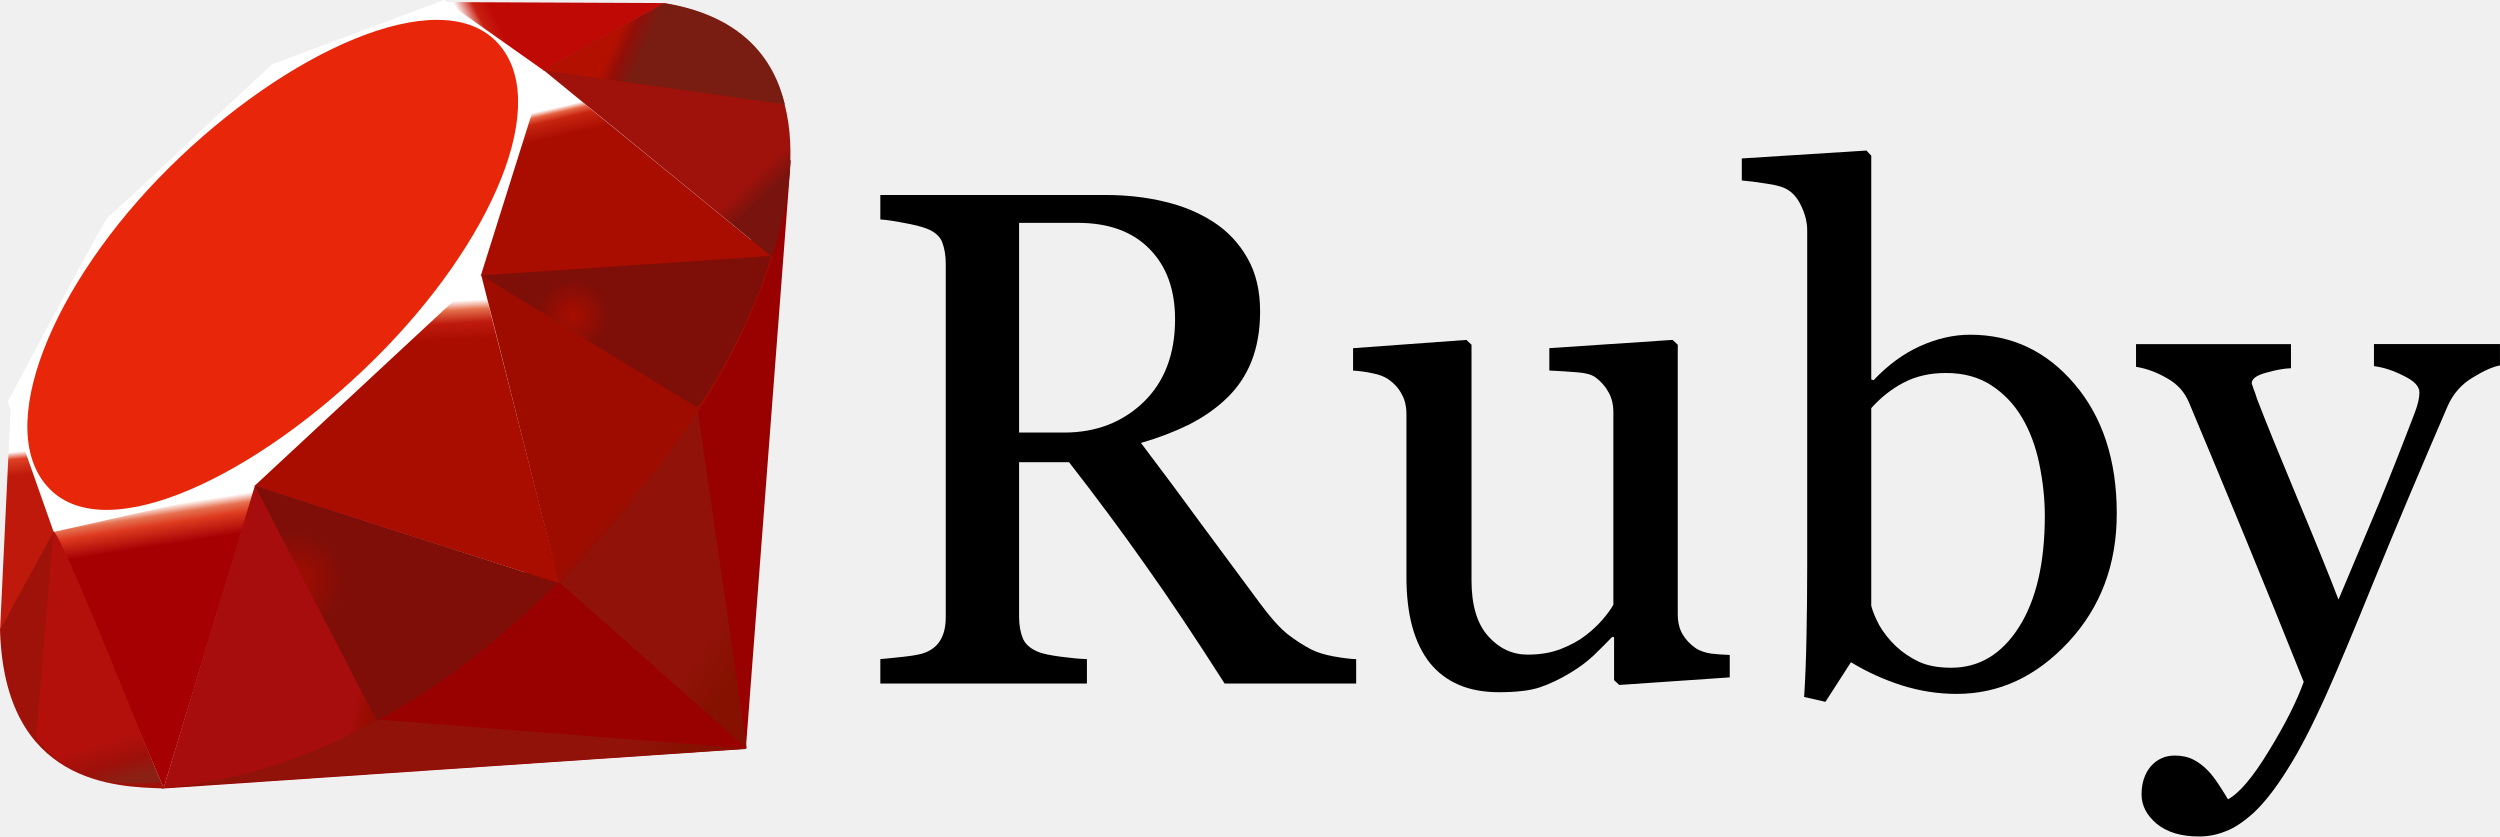
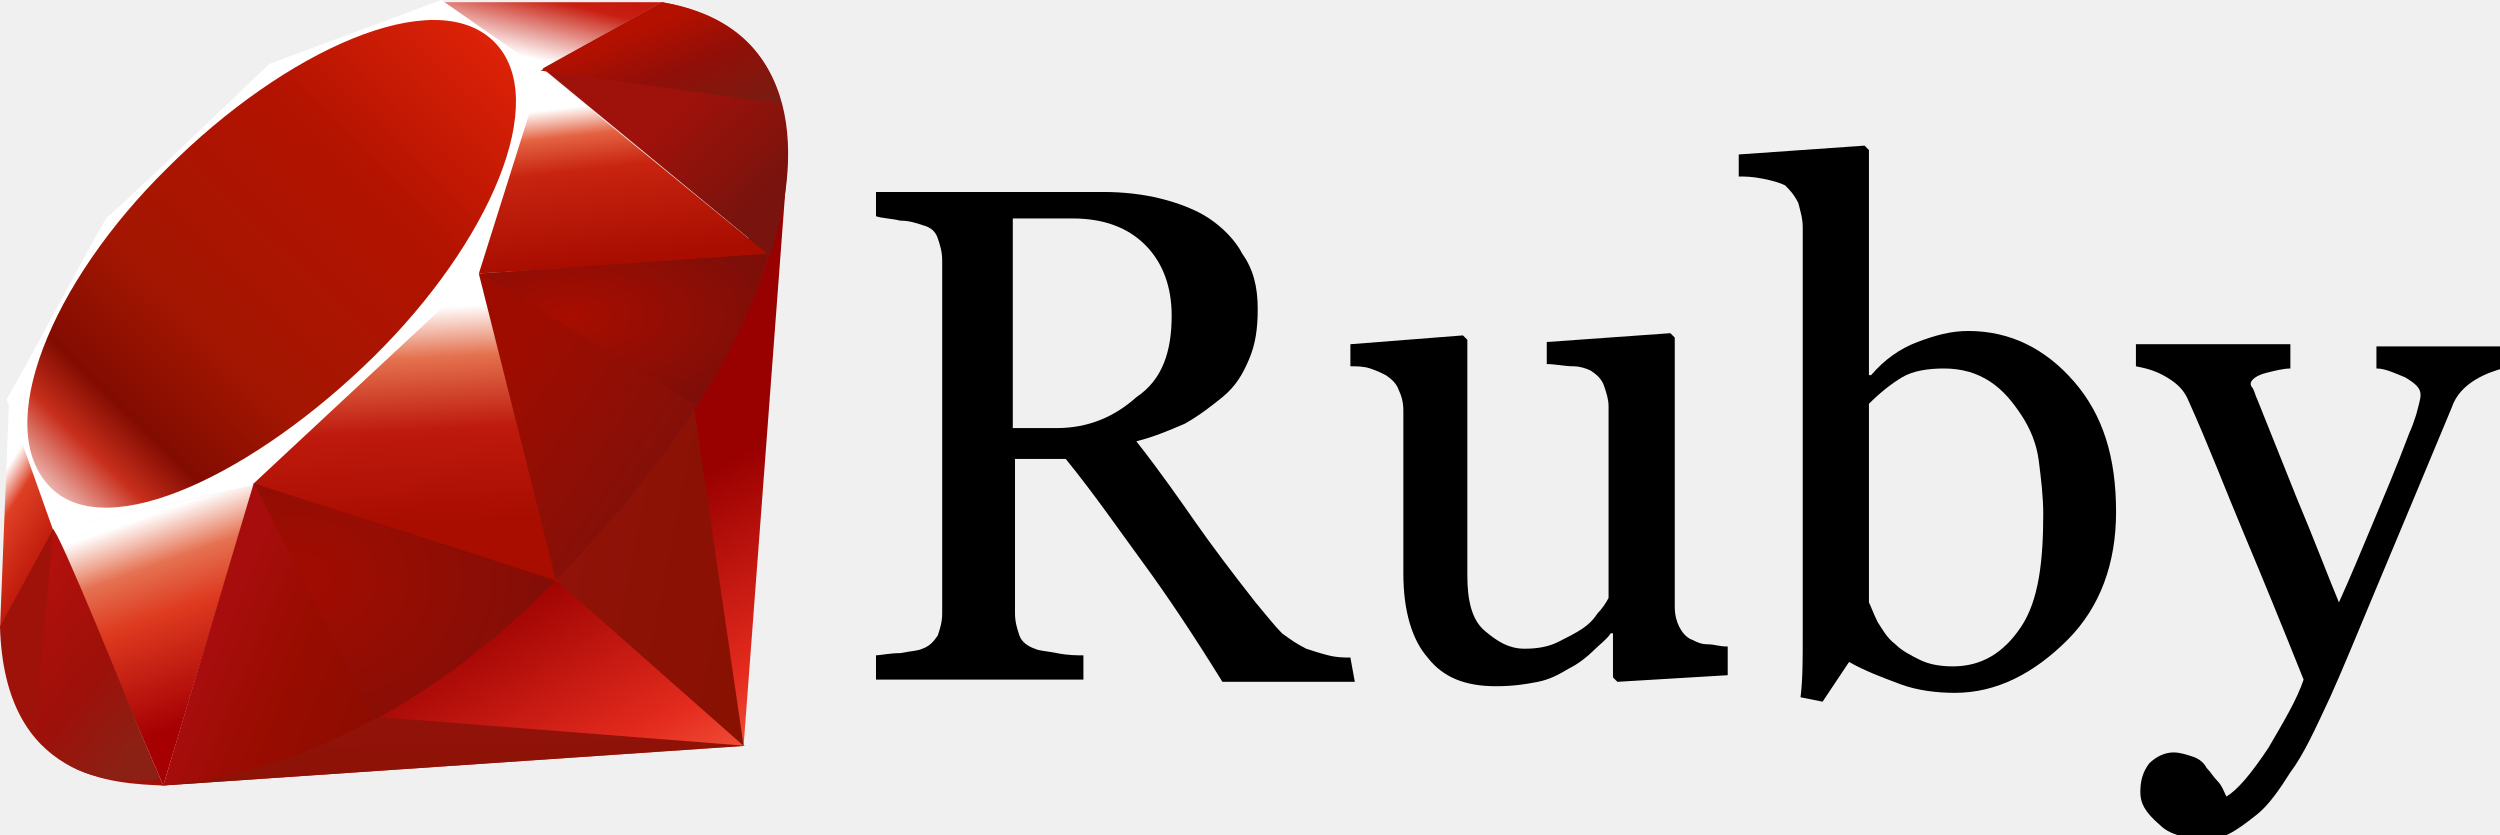
- <svg xmlns="http://www.w3.org/2000/svg" version="1.1" id="Layer_1" x="0px" y="0px" width="113.449px" height="37.958px" viewBox="3.844 7.003 113.449 37.958" enable-background="new 3.844 7.003 113.449 37.958" xml:space="preserve">
-   <path id="path3206" d="M65.387,38.023h-5.969c-1.323-2.072-2.521-3.865-3.594-5.375  c-1.063-1.51-2.219-3.068-3.469-4.672H50.09v7.031c0,0.365,0.057,0.688,0.172,0.969c0.115,0.271,0.359,0.479,0.734,0.625  c0.188,0.072,0.516,0.141,0.984,0.203s0.865,0.1,1.188,0.109v1.109h-9.375v-1.109c0.25-0.021,0.609-0.057,1.078-0.109  c0.479-0.053,0.813-0.119,1-0.203c0.313-0.135,0.537-0.334,0.672-0.594c0.146-0.26,0.219-0.594,0.219-1V18.977  c0-0.364-0.052-0.688-0.156-0.969s-0.349-0.495-0.734-0.641c-0.26-0.094-0.599-0.177-1.016-0.25  c-0.417-0.083-0.771-0.135-1.063-0.156v-1.109h10.234c0.938,0,1.818,0.099,2.641,0.297c0.823,0.188,1.568,0.495,2.234,0.922  c0.646,0.417,1.162,0.963,1.547,1.641c0.385,0.667,0.578,1.474,0.578,2.422c0,0.854-0.131,1.609-0.391,2.266  c-0.26,0.656-0.646,1.224-1.156,1.703c-0.469,0.448-1.031,0.838-1.688,1.172c-0.656,0.323-1.38,0.599-2.172,0.828  c1.094,1.448,2,2.667,2.719,3.656c0.729,0.99,1.62,2.193,2.672,3.609c0.459,0.625,0.869,1.088,1.234,1.391  c0.375,0.291,0.744,0.531,1.109,0.719c0.271,0.135,0.609,0.24,1.016,0.313s0.744,0.115,1.016,0.125V38.023 M57.168,21.492  c0-1.344-0.385-2.406-1.156-3.188c-0.771-0.792-1.859-1.188-3.266-1.188H50.09v9.516h2.047c1.438,0,2.635-0.458,3.594-1.375  C56.689,24.331,57.168,23.076,57.168,21.492" />
-   <path id="path3208" d="M82.34,37.742l-5.016,0.344l-0.234-0.219v-1.953h-0.094  c-0.25,0.26-0.531,0.541-0.844,0.844c-0.313,0.291-0.672,0.557-1.078,0.797c-0.469,0.281-0.922,0.494-1.359,0.641  s-1.057,0.219-1.859,0.219c-1.365,0-2.406-0.443-3.125-1.328c-0.709-0.896-1.063-2.193-1.063-3.891V25.82  c0-0.375-0.072-0.688-0.219-0.938c-0.135-0.26-0.338-0.484-0.609-0.672c-0.188-0.125-0.422-0.213-0.703-0.266  c-0.281-0.063-0.578-0.104-0.891-0.125v-1.016l5.141-0.375l0.234,0.219v10.703c0,1.115,0.25,1.953,0.75,2.516s1.1,0.844,1.797,0.844  c0.572,0,1.084-0.088,1.531-0.266s0.822-0.385,1.125-0.625c0.281-0.219,0.525-0.447,0.734-0.688c0.219-0.25,0.385-0.479,0.5-0.688  v-8.734c0-0.344-0.072-0.646-0.219-0.906c-0.146-0.271-0.35-0.5-0.609-0.688c-0.188-0.125-0.469-0.198-0.844-0.219  c-0.365-0.031-0.775-0.057-1.234-0.078v-1.016l5.594-0.375l0.234,0.219v12.234c0,0.354,0.072,0.656,0.219,0.906  s0.35,0.463,0.609,0.641c0.188,0.115,0.412,0.193,0.672,0.234c0.26,0.031,0.547,0.053,0.859,0.063V37.742" />
-   <path id="path3210" d="M99.902,30.305c0,2.313-0.729,4.256-2.188,5.828s-3.15,2.359-5.078,2.359  c-0.844,0-1.678-0.131-2.5-0.391c-0.813-0.26-1.578-0.609-2.297-1.047l-1.156,1.797l-0.969-0.219  c0.053-0.771,0.088-1.697,0.109-2.781s0.031-2.131,0.031-3.141v-15.25c0-0.354-0.084-0.708-0.25-1.063  c-0.156-0.354-0.359-0.609-0.609-0.766c-0.197-0.135-0.531-0.234-1-0.297c-0.459-0.073-0.828-0.12-1.109-0.141v-1l5.656-0.359  l0.219,0.234v10.156l0.109,0.031c0.646-0.688,1.35-1.203,2.109-1.547c0.771-0.344,1.525-0.516,2.266-0.516  c1.896,0,3.479,0.75,4.75,2.25S99.902,27.898,99.902,30.305 M96.637,30.414c0-0.771-0.084-1.557-0.25-2.359s-0.428-1.5-0.781-2.094  c-0.354-0.604-0.818-1.094-1.391-1.469s-1.26-0.563-2.063-0.563c-0.729,0-1.369,0.146-1.922,0.438  c-0.541,0.281-1.031,0.667-1.469,1.156v8.969c0.063,0.25,0.182,0.541,0.359,0.875c0.188,0.334,0.438,0.65,0.75,0.953  c0.313,0.291,0.666,0.531,1.063,0.719c0.396,0.178,0.881,0.266,1.453,0.266c1.271,0,2.297-0.615,3.078-1.844  S96.637,32.549,96.637,30.414" />
-   <path id="path3212" d="M101.027,43.055c0-0.521,0.141-0.947,0.422-1.281  c0.291-0.322,0.65-0.484,1.078-0.484c0.334,0,0.619,0.063,0.859,0.188s0.453,0.287,0.641,0.484c0.156,0.156,0.322,0.369,0.5,0.641  s0.318,0.494,0.422,0.672c0.521-0.281,1.141-1.016,1.859-2.203c0.729-1.188,1.256-2.229,1.578-3.125  c-0.99-2.469-1.885-4.678-2.688-6.625c-0.803-1.948-1.641-3.963-2.516-6.047c-0.197-0.479-0.531-0.849-1-1.109  c-0.469-0.271-0.938-0.443-1.406-0.516v-1.031h7.031v1.094c-0.313,0.01-0.688,0.078-1.125,0.203  c-0.438,0.115-0.656,0.276-0.656,0.484c0,0,0.025,0.078,0.078,0.234c0.063,0.156,0.115,0.307,0.156,0.453  c0.396,1.031,1,2.521,1.813,4.469c0.813,1.938,1.443,3.49,1.891,4.656c0.469-1.115,0.953-2.266,1.453-3.453  c0.51-1.198,1.078-2.609,1.703-4.234c0.072-0.198,0.178-0.469,0.313-0.813c0.135-0.354,0.203-0.656,0.203-0.906  c0-0.271-0.24-0.521-0.719-0.75c-0.469-0.24-0.916-0.385-1.344-0.438v-1h5.719v0.969c-0.313,0.052-0.725,0.234-1.234,0.547  c-0.51,0.302-0.891,0.734-1.141,1.297c-1.24,2.875-2.344,5.494-3.313,7.859c-0.959,2.365-1.688,4.104-2.188,5.219  c-0.656,1.459-1.244,2.594-1.766,3.406c-0.51,0.822-1.01,1.469-1.5,1.938c-0.479,0.438-0.916,0.729-1.313,0.875  c-0.385,0.156-0.787,0.234-1.203,0.234c-0.813,0-1.453-0.193-1.922-0.578C101.256,43.998,101.027,43.555,101.027,43.055" />
-   <g id="g3212-9" transform="matrix(0.1811321,0,0,0.1811321,3.844318,7.0028)">
-     <linearGradient id="polygon3282-8_1_" gradientUnits="userSpaceOnUse" x1="7928.423" y1="-11372.44" x2="7886.628" y2="-11298.649" gradientTransform="matrix(0.1811 0 0 -0.1811 -1262.023 -1844.367)">
+ <svg xmlns="http://www.w3.org/2000/svg" version="1.1" id="Layer_1" x="0px" y="0px" viewBox="0 0 113.3 37.8" style="enable-background:new 0 0 113.3 37.8;" xml:space="preserve">
+   <style type="text/css">
+ 	.st0{fill:url(#SVGID_1_);}
+ 	.st1{fill:url(#SVGID_00000095297056304112850850000000470538537328813982_);}
+ 	.st2{fill:url(#SVGID_00000042724535897750368720000001429526393885333645_);}
+ 	.st3{fill:url(#SVGID_00000073698426231170068930000017304129206478821522_);}
+ 	.st4{fill:url(#SVGID_00000111158229365643376770000017631276177611439253_);}
+ 	.st5{fill:url(#SVGID_00000090280029317341786470000004540451764007962756_);}
+ 	.st6{fill:url(#SVGID_00000118392199053419699410000018095629644415548803_);}
+ 	.st7{fill:url(#SVGID_00000106115380928435117490000018108024122250118829_);}
+ 	.st8{fill:#FFFFFF;}
+ 	.st9{fill:url(#SVGID_00000139285135409932394620000005233542442947277453_);}
+ 	.st10{fill:url(#SVGID_00000052082824821889516630000010989891679268632734_);}
+ 	.st11{fill:url(#SVGID_00000097468790505907165610000005677339686040571790_);}
+ 	.st12{fill:url(#SVGID_00000137124501893392954610000008569226443371699335_);}
+ 	.st13{fill:#9E1209;}
+ 	.st14{fill:url(#SVGID_00000124129471110452916210000004268253472159905437_);}
+ 	.st15{fill:url(#SVGID_00000011718139684087665030000010074022832265948545_);}
+ 	.st16{fill:url(#SVGID_00000052077845667531730430000009910363095911603103_);}
+ 	.st17{fill:url(#SVGID_00000048469790716437032430000003662352063401383095_);}
+ </style>
+   <path id="path3206" d="M61.4,30.9h-6c-1.3-2.1-2.5-3.9-3.6-5.4c-1.1-1.5-2.2-3.1-3.5-4.7h-2.3v7  c0,0.4,0.1,0.7,0.2,1c0.1,0.3,0.4,0.5,0.7,0.6c0.2,0.1,0.5,0.1,1,0.2s0.9,0.1,1.2,0.1v1.1h-9.4v-1.1c0.2,0,0.6-0.1,1.1-0.1  c0.5-0.1,0.8-0.1,1-0.2c0.3-0.1,0.5-0.3,0.7-0.6c0.1-0.3,0.2-0.6,0.2-1v-16c0-0.4-0.1-0.7-0.2-1s-0.3-0.5-0.7-0.6  c-0.3-0.1-0.6-0.2-1-0.2c-0.4-0.1-0.8-0.1-1.1-0.2V8.7H50c0.9,0,1.8,0.1,2.6,0.3c0.8,0.2,1.6,0.5,2.2,0.9c0.6,0.4,1.2,1,1.5,1.6  C56.8,12.2,57,13,57,14c0,0.9-0.1,1.6-0.4,2.3c-0.3,0.7-0.6,1.2-1.2,1.7c-0.5,0.4-1,0.8-1.7,1.2c-0.7,0.3-1.4,0.6-2.2,0.8  c1.1,1.4,2,2.7,2.7,3.7c0.7,1,1.6,2.2,2.7,3.6c0.5,0.6,0.9,1.1,1.2,1.4c0.4,0.3,0.7,0.5,1.1,0.7c0.3,0.1,0.6,0.2,1,0.3  c0.4,0.1,0.7,0.1,1,0.1L61.4,30.9 M53.1,14.3c0-1.3-0.4-2.4-1.2-3.2c-0.8-0.8-1.9-1.2-3.3-1.2h-2.7v9.5h2c1.4,0,2.6-0.5,3.6-1.4  C52.7,17.2,53.1,15.9,53.1,14.3" />
+   <path id="path3208" d="M78.3,30.6l-5,0.3l-0.2-0.2v-2H73c-0.2,0.3-0.5,0.5-0.8,0.8  c-0.3,0.3-0.7,0.6-1.1,0.8c-0.5,0.3-0.9,0.5-1.4,0.6s-1.1,0.2-1.9,0.2c-1.4,0-2.4-0.4-3.1-1.3C64,29,63.6,27.7,63.6,26v-7.4  c0-0.4-0.1-0.7-0.2-0.9c-0.1-0.3-0.3-0.5-0.6-0.7c-0.2-0.1-0.4-0.2-0.7-0.3c-0.3-0.1-0.6-0.1-0.9-0.1v-1l5.1-0.4l0.2,0.2v10.7  c0,1.1,0.2,2,0.8,2.5s1.1,0.8,1.8,0.8c0.6,0,1.1-0.1,1.5-0.3s0.8-0.4,1.1-0.6c0.3-0.2,0.5-0.4,0.7-0.7c0.2-0.2,0.4-0.5,0.5-0.7v-8.7  c0-0.3-0.1-0.6-0.2-0.9c-0.1-0.3-0.3-0.5-0.6-0.7c-0.2-0.1-0.5-0.2-0.8-0.2c-0.4,0-0.8-0.1-1.2-0.1v-1l5.6-0.4l0.2,0.2v12.2  c0,0.4,0.1,0.7,0.2,0.9s0.3,0.5,0.6,0.6c0.2,0.1,0.4,0.2,0.7,0.2c0.3,0,0.5,0.1,0.9,0.1L78.3,30.6" />
+   <path id="path3210" d="M95.9,23.2c0,2.3-0.7,4.3-2.2,5.8s-3.2,2.4-5.1,2.4c-0.8,0-1.7-0.1-2.5-0.4  c-0.8-0.3-1.6-0.6-2.3-1l-1.2,1.8l-1-0.2c0.1-0.8,0.1-1.7,0.1-2.8s0-2.1,0-3.1V10.3c0-0.4-0.1-0.7-0.2-1.1c-0.2-0.4-0.4-0.6-0.6-0.8  c-0.2-0.1-0.5-0.2-1-0.3c-0.5-0.1-0.8-0.1-1.1-0.1V7l5.7-0.4l0.2,0.2v10.2l0.1,0c0.6-0.7,1.3-1.2,2.1-1.5c0.8-0.3,1.5-0.5,2.3-0.5  c1.9,0,3.5,0.8,4.8,2.3S95.9,20.7,95.9,23.2 M92.6,23.3c0-0.8-0.1-1.6-0.2-2.4s-0.4-1.5-0.8-2.1c-0.4-0.6-0.8-1.1-1.4-1.5  s-1.3-0.6-2.1-0.6c-0.7,0-1.4,0.1-1.9,0.4c-0.5,0.3-1,0.7-1.5,1.2v9c0.1,0.2,0.2,0.5,0.4,0.9c0.2,0.3,0.4,0.7,0.8,1  c0.3,0.3,0.7,0.5,1.1,0.7c0.4,0.2,0.9,0.3,1.5,0.3c1.3,0,2.3-0.6,3.1-1.8S92.6,25.4,92.6,23.3" />
+   <path id="path3212" d="M97,35.9c0-0.5,0.1-0.9,0.4-1.3c0.3-0.3,0.7-0.5,1.1-0.5  c0.3,0,0.6,0.1,0.9,0.2s0.5,0.3,0.6,0.5c0.2,0.2,0.3,0.4,0.5,0.6s0.3,0.5,0.4,0.7c0.5-0.3,1.1-1,1.9-2.2c0.7-1.2,1.3-2.2,1.6-3.1  c-1-2.5-1.9-4.7-2.7-6.6c-0.8-1.9-1.6-4-2.5-6c-0.2-0.5-0.5-0.8-1-1.1c-0.5-0.3-0.9-0.4-1.4-0.5v-1h7v1.1c-0.3,0-0.7,0.1-1.1,0.2  c-0.4,0.1-0.7,0.3-0.7,0.5c0,0,0,0.1,0.1,0.2c0.1,0.2,0.1,0.3,0.2,0.5c0.4,1,1,2.5,1.8,4.5c0.8,1.9,1.4,3.5,1.9,4.7  c0.5-1.1,1-2.3,1.5-3.5c0.5-1.2,1.1-2.6,1.7-4.2c0.1-0.2,0.2-0.5,0.3-0.8c0.1-0.4,0.2-0.7,0.2-0.9c0-0.3-0.2-0.5-0.7-0.8  c-0.5-0.2-0.9-0.4-1.3-0.4v-1h5.7v1c-0.3,0.1-0.7,0.2-1.2,0.5c-0.5,0.3-0.9,0.7-1.1,1.3c-1.2,2.9-2.3,5.5-3.3,7.9  c-1,2.4-1.7,4.1-2.2,5.2c-0.7,1.5-1.2,2.6-1.8,3.4c-0.5,0.8-1,1.5-1.5,1.9c-0.5,0.4-0.9,0.7-1.3,0.9c-0.4,0.2-0.8,0.2-1.2,0.2  c-0.8,0-1.5-0.2-1.9-0.6C97.2,36.8,97,36.4,97,35.9" />
+   <g>
+     <linearGradient id="SVGID_1_" gradientUnits="userSpaceOnUse" x1="-235.628" y1="439.959" x2="-235.666" y2="440.025" gradientTransform="matrix(202.9347 0 0 -202.7803 47848.555 89253.922)">
      <stop offset="0" style="stop-color:#FB7655" />
      <stop offset="0" style="stop-color:#FB7655" />
      <stop offset="0.41" style="stop-color:#E42B1E" />
      <stop offset="0.99" style="stop-color:#990000" />
      <stop offset="1" style="stop-color:#990000" />
    </linearGradient>
-     <polygon id="polygon3282-8" fill="url(#polygon3282-8_1_)" points="153.499,130.409 40.379,197.581 186.848,187.639 198.13,39.951     " />
-     <linearGradient id="polygon3293-1_1_" gradientUnits="userSpaceOnUse" x1="8043.412" y1="-11030.211" x2="7989.548" y2="-10994.065" gradientTransform="matrix(0.1811 0 0 -0.1811 -1262.023 -1844.367)">
+     <path class="st0" d="M27.7,23.5L7.3,35.6l26.4-1.8l2-26.6L27.7,23.5z" />
+     <linearGradient id="SVGID_00000009581252048253979070000003208848583705606559_" gradientUnits="userSpaceOnUse" x1="-235.177" y1="439.202" x2="-235.338" y2="439.26" gradientTransform="matrix(60.3079 0 0 -111.7781 14218.169 49120.855)">
      <stop offset="0" style="stop-color:#871101" />
      <stop offset="0" style="stop-color:#871101" />
      <stop offset="0.99" style="stop-color:#911209" />
      <stop offset="1" style="stop-color:#911209" />
    </linearGradient>
-     <polygon id="polygon3293-1" fill="url(#polygon3293-1_1_)" points="187.088,187.542 174.499,100.651 140.209,145.931  " />
-     <linearGradient id="polygon3304-0_1_" gradientUnits="userSpaceOnUse" x1="7805.466" y1="-11384.809" x2="7751.598" y2="-11348.66" gradientTransform="matrix(0.1811 0 0 -0.1811 -1262.023 -1844.367)">
+     <path style="fill:url(#SVGID_00000009581252048253979070000003208848583705606559_);" d="M33.7,33.8l-2.3-15.7l-6.2,8.2L33.7,33.8z   " />
+     <linearGradient id="SVGID_00000129203404036109156610000001818073899978899593_" gradientUnits="userSpaceOnUse" x1="-235.57" y1="432.44" x2="-235.622" y2="432.736" gradientTransform="matrix(188.3195 0 0 -21.9864 44389.879 9547.059)">
      <stop offset="0" style="stop-color:#871101" />
      <stop offset="0" style="stop-color:#871101" />
      <stop offset="0.99" style="stop-color:#911209" />
      <stop offset="1" style="stop-color:#911209" />
    </linearGradient>
-     <polygon id="polygon3304-0" fill="url(#polygon3304-0_1_)" points="187.258,187.542 95.029,180.301 40.869,197.392  " />
-     <linearGradient id="polygon3319-2_1_" gradientUnits="userSpaceOnUse" x1="7181.051" y1="-10885.752" x2="7189.401" y2="-10940.02" gradientTransform="matrix(0.1811 0 0 -0.1811 -1262.023 -1844.367)">
+     <path style="fill:url(#SVGID_00000129203404036109156610000001818073899978899593_);" d="M33.8,33.8l-16.6-1.3l-9.8,3.1L33.8,33.8z   " />
+     <linearGradient id="SVGID_00000144330187708651524070000007426359450118564271_" gradientUnits="userSpaceOnUse" x1="-233.221" y1="439.129" x2="-233.197" y2="439.029" gradientTransform="matrix(65.2221 0 0 -97.0999 15218.114 42662.375)">
      <stop offset="0" style="stop-color:#FFFFFF" />
      <stop offset="0" style="stop-color:#FFFFFF" />
      <stop offset="0.23" style="stop-color:#E57252" />
      <stop offset="0.46" style="stop-color:#DE3B20" />
      <stop offset="0.99" style="stop-color:#A60003" />
      <stop offset="1" style="stop-color:#A60003" />
    </linearGradient>
-     <polygon id="polygon3319-2" fill="url(#polygon3319-2_1_)" points="40.999,197.408 64.039,121.931 13.341,132.77  " />
-     <linearGradient id="polygon3334-3_1_" gradientUnits="userSpaceOnUse" x1="7498.144" y1="-10605.972" x2="7501.22" y2="-10661.358" gradientTransform="matrix(0.1811 0 0 -0.1811 -1262.023 -1844.367)">
+     <path style="fill:url(#SVGID_00000144330187708651524070000007426359450118564271_);" d="M7.4,35.6L11.5,22l-9.1,2L7.4,35.6z" />
+     <linearGradient id="SVGID_00000130631997676923927650000011898814007218658230_" gradientUnits="userSpaceOnUse" x1="-234.994" y1="438.756" x2="-234.989" y2="438.663" gradientTransform="matrix(105.3202 0 0 -106.8253 24766.943 46884.125)">
      <stop offset="0" style="stop-color:#FFFFFF" />
      <stop offset="0" style="stop-color:#FFFFFF" />
      <stop offset="0.23" style="stop-color:#E4714E" />
      <stop offset="0.56" style="stop-color:#BE1A0D" />
      <stop offset="0.99" style="stop-color:#A80D00" />
      <stop offset="1" style="stop-color:#A80D00" />
    </linearGradient>
-     <polygon id="polygon3334-3" fill="url(#polygon3334-3_1_)" points="140.201,146.179 118.999,63.14 58.33,120.009  " />
-     <linearGradient id="polygon3349-2_1_" gradientUnits="userSpaceOnUse" x1="7779.555" y1="-10323.342" x2="7788.766" y2="-10363.037" gradientTransform="matrix(0.1811 0 0 -0.1811 -1262.023 -1844.367)">
+     <path style="fill:url(#SVGID_00000130631997676923927650000011898814007218658230_);" d="M25.3,26.4l-3.8-15L10.5,21.6L25.3,26.4z" />
+     <linearGradient id="SVGID_00000110448717068215541270000017926470601912359808_" gradientUnits="userSpaceOnUse" x1="-235.54" y1="436.116" x2="-235.522" y2="436.009" gradientTransform="matrix(94.3212 0 0 -66.4185 22242.891 28970.801)">
      <stop offset="0" style="stop-color:#FFFFFF" />
      <stop offset="0" style="stop-color:#FFFFFF" />
      <stop offset="0.18" style="stop-color:#E46342" />
      <stop offset="0.4" style="stop-color:#C82410" />
      <stop offset="0.99" style="stop-color:#A80D00" />
      <stop offset="1" style="stop-color:#A80D00" />
    </linearGradient>
-     <polygon id="polygon3349-2" fill="url(#polygon3349-2_1_)" points="193.32,64.31 135.969,17.469 120,69.1  " />
-     <linearGradient id="polygon3362-1_1_" gradientUnits="userSpaceOnUse" x1="7624.249" y1="-10246.157" x2="7663.941" y2="-10226.31" gradientTransform="matrix(0.1811 0 0 -0.1811 -1262.023 -1844.367)">
+     <path style="fill:url(#SVGID_00000110448717068215541270000017926470601912359808_);" d="M34.9,11.6L24.5,3.1l-2.9,9.3L34.9,11.6z" />
+     <linearGradient id="SVGID_00000053513705074848528440000005165539150719682979_" gradientUnits="userSpaceOnUse" x1="-235.072" y1="425.351" x2="-234.971" y2="425.498" gradientTransform="matrix(70.7666 0 0 -24.3007 16656.729 10338.403)">
      <stop offset="0" style="stop-color:#FFFFFF" />
      <stop offset="0" style="stop-color:#FFFFFF" />
      <stop offset="0.54" style="stop-color:#C81F11" />
      <stop offset="0.99" style="stop-color:#BF0905" />
      <stop offset="1" style="stop-color:#BF0905" />
    </linearGradient>
-     <polygon id="polygon3362-1" fill="url(#polygon3362-1_1_)" points="166.501,0.769 132.769,19.41 111.489,0.521  " />
-     <linearGradient id="polygon3375-8_1_" gradientUnits="userSpaceOnUse" x1="6988.976" y1="-10809.366" x2="6992.243" y2="-10842.076" gradientTransform="matrix(0.1811 0 0 -0.1811 -1262.023 -1844.367)">
+     <path style="fill:url(#SVGID_00000053513705074848528440000005165539150719682979_);" d="M30,0.1l-6.1,3.4l-3.8-3.4L30,0.1z" />
+     <linearGradient id="SVGID_00000161626355389018789530000015728167013149066127_" gradientUnits="userSpaceOnUse" x1="-223.633" y1="437.881" x2="-223.601" y2="437.8" gradientTransform="matrix(18.1773 0 0 -72.6448 4065.751 31830.281)">
      <stop offset="0" style="stop-color:#FFFFFF" />
      <stop offset="0" style="stop-color:#FFFFFF" />
      <stop offset="0.31" style="stop-color:#DE4024" />
      <stop offset="0.99" style="stop-color:#BF190B" />
      <stop offset="1" style="stop-color:#BF190B" />
    </linearGradient>
-     <polygon id="polygon3375-8" fill="url(#polygon3375-8_1_)" points="0,158.094 14.13,132.323 2.701,101.619  " />
-     <path id="path3377-6" fill="#FFFFFF" d="M1.94,100.651l11.5,32.621l49.971-11.211l57.049-53.022   L136.559,17.9l-25.351-17.9L68.11,16.129C54.531,28.759,28.181,53.751,27.229,54.22C26.291,54.7,9.831,85.811,1.94,100.651z" />
-     <linearGradient id="path3400-6_1_" gradientUnits="userSpaceOnUse" x1="6864.973" y1="-11038.759" x2="7018.543" y2="-10880.845" gradientTransform="matrix(0.1811 0 0 -0.1811 -1262.023 -1844.367)">
+     <path style="fill:url(#SVGID_00000161626355389018789530000015728167013149066127_);" d="M0,28.5l2.5-4.6l-2.1-5.5L0,28.5z" />
+     <path class="st8" d="M0.3,18.1L2.4,24l9-2l10.3-9.6l2.9-9.2L20,0l-7.8,2.9C9.8,5.2,5.1,9.7,4.9,9.8C4.7,9.9,1.8,15.5,0.3,18.1   L0.3,18.1z" />
+     <linearGradient id="SVGID_00000004535633021870665420000015035878182390698167_" gradientUnits="userSpaceOnUse" x1="-235.274" y1="439.201" x2="-235.099" y2="439.381" gradientTransform="matrix(158.1624 0 0 -157.9374 37208.129 69394.195)">
      <stop offset="0" style="stop-color:#BD0012" />
      <stop offset="0" style="stop-color:#BD0012" />
-       <stop offset="0.07" style="stop-color:#FFFFFF" />
+       <stop offset="7.000000e-02" style="stop-color:#FFFFFF" />
      <stop offset="0.17" style="stop-color:#FFFFFF" />
      <stop offset="0.27" style="stop-color:#C82F1C" />
      <stop offset="0.33" style="stop-color:#820C01" />
      <stop offset="0.46" style="stop-color:#A31601" />
      <stop offset="0.72" style="stop-color:#B31301" />
      <stop offset="0.99" style="stop-color:#E82609" />
      <stop offset="1" style="stop-color:#E82609" />
    </linearGradient>
-     <path id="path3400-6" fill="url(#path3400-6_1_)" d="M42.32,42.049   C71.749,12.87,109.691-4.369,124.251,10.32c14.552,14.689-0.881,50.391-30.311,79.561c-29.429,29.168-66.9,47.358-81.451,32.669   C-2.071,107.87,12.891,71.219,42.32,42.049z" />
-     <linearGradient id="path3413-0_1_" gradientUnits="userSpaceOnUse" x1="7514.377" y1="-11126.693" x2="7468.12" y2="-11115.276" gradientTransform="matrix(0.1811 0 0 -0.1811 -1262.023 -1844.367)">
+     <path style="fill:url(#SVGID_00000004535633021870665420000015035878182390698167_);" d="M7.6,7.6c5.3-5.3,12.1-8.4,14.8-5.7   c2.6,2.6-0.2,9.1-5.5,14.3S4.9,24.7,2.3,22.1C-0.4,19.4,2.3,12.8,7.6,7.6L7.6,7.6z" />
+     <linearGradient id="SVGID_00000001638909105465472620000011372038015379099270_" gradientUnits="userSpaceOnUse" x1="-235.105" y1="439.054" x2="-235.171" y2="439.075" gradientTransform="matrix(127.0738 0 0 -97.4086 29893.58 42798.453)">
      <stop offset="0" style="stop-color:#8C0C01" />
      <stop offset="0" style="stop-color:#8C0C01" />
      <stop offset="0.54" style="stop-color:#990C00" />
      <stop offset="0.99" style="stop-color:#A80D0E" />
      <stop offset="1" style="stop-color:#A80D0E" />
    </linearGradient>
-     <path id="path3413-0" fill="url(#path3413-0_1_)" d="M40.999,197.381l22.862-75.72l75.92,24.388   C112.33,171.788,81.801,193.548,40.999,197.381z" />
-     <linearGradient id="path3424-3_1_" gradientUnits="userSpaceOnUse" x1="7953.014" y1="-10820.171" x2="7911.922" y2="-10783.342" gradientTransform="matrix(0.1811 0 0 -0.1811 -1262.023 -1844.367)">
+     <path style="fill:url(#SVGID_00000001638909105465472620000011372038015379099270_);" d="M7.4,35.6l4.1-13.7l13.7,4.4   C20.3,31,14.7,34.9,7.4,35.6L7.4,35.6z" />
+     <linearGradient id="SVGID_00000002376067898262273920000007963699306795942819_" gradientUnits="userSpaceOnUse" x1="-235.483" y1="438.665" x2="-235.562" y2="438.727" gradientTransform="matrix(94.0112 0 0 -105.6032 22170.229 46345.215)">
      <stop offset="0" style="stop-color:#7E110B" />
      <stop offset="0" style="stop-color:#7E110B" />
      <stop offset="0.99" style="stop-color:#9E0C00" />
      <stop offset="1" style="stop-color:#9E0C00" />
    </linearGradient>
-     <path id="path3424-3" fill="url(#path3424-3_1_)" d="M120.56,68.89l19.49,77.203   C162.98,121.979,183.559,96.06,193.639,64L120.56,68.89z" />
-     <linearGradient id="path3435-9_1_" gradientUnits="userSpaceOnUse" x1="8036.355" y1="-10447.086" x2="8015.887" y2="-10425.205" gradientTransform="matrix(0.1811 0 0 -0.1811 -1262.023 -1844.367)">
+     <path style="fill:url(#SVGID_00000002376067898262273920000007963699306795942819_);" d="M21.7,12.4l3.5,13.9   c4.1-4.3,7.8-9,9.7-14.8L21.7,12.4L21.7,12.4z" />
+     <linearGradient id="SVGID_00000064344721058570412510000010465956704158795436_" gradientUnits="userSpaceOnUse" x1="-235.482" y1="436.886" x2="-235.528" y2="436.935" gradientTransform="matrix(79.7018 0 0 -81.7914 18803.266 35742.176)">
      <stop offset="0" style="stop-color:#79130D" />
      <stop offset="0" style="stop-color:#79130D" />
      <stop offset="0.99" style="stop-color:#9E120B" />
      <stop offset="1" style="stop-color:#9E120B" />
    </linearGradient>
-     <path id="path3435-9" fill="url(#path3435-9_1_)" d="M193.439,64.391   c7.801-23.542,9.602-57.311-27.181-63.581L136.08,17.48L193.439,64.391z" />
-     <path id="path3437-4" fill="#9E1209" d="M0,157.749c1.081,38.851,29.111,39.433,41.05,39.773   L13.47,133.11L0,157.749z" />
-     <radialGradient id="path3448-9_1_" cx="7761.493" cy="-10620.733" r="50.357" gradientTransform="matrix(0.1811 0 0 -0.1811 -1262.023 -1844.367)" gradientUnits="userSpaceOnUse">
+     <path style="fill:url(#SVGID_00000064344721058570412510000010465956704158795436_);" d="M34.9,11.6C36.3,7.4,36.6,1.3,30,0.1   l-5.4,3L34.9,11.6L34.9,11.6z" />
+     <path class="st13" d="M0,28.4c0.2,7,5.2,7.1,7.4,7.2L2.4,24L0,28.4L0,28.4z" />
+     <radialGradient id="SVGID_00000015317451546419477720000000721594382325010329_" cx="-235.54" cy="435.051" r="9.750208e-02" gradientTransform="matrix(93.1133 0 0 -48.6553 21957.834 21181.859)" gradientUnits="userSpaceOnUse">
      <stop offset="0" style="stop-color:#A80D00" />
      <stop offset="0" style="stop-color:#A80D00" />
      <stop offset="0.99" style="stop-color:#7E0E08" />
      <stop offset="1" style="stop-color:#7E0E08" />
    </radialGradient>
-     <path id="path3448-9" fill="url(#path3448-9_1_)" d="M120.668,69.011   c17.622,10.829,53.133,32.578,53.852,32.979c1.119,0.631,15.309-23.93,18.53-37.81L120.668,69.011z" />
-     <radialGradient id="path3459-6_1_" cx="7376.453" cy="-10987.108" r="66.947" gradientTransform="matrix(0.1811 0 0 -0.1811 -1262.023 -1844.367)" gradientUnits="userSpaceOnUse">
+     <path style="fill:url(#SVGID_00000015317451546419477720000000721594382325010329_);" d="M21.8,12.4c3.2,2,9.6,5.9,9.7,5.9   c0.2,0.1,2.8-4.3,3.3-6.8L21.8,12.4L21.8,12.4z" />
+     <radialGradient id="SVGID_00000021111688064365392770000013860480231653554844_" cx="-234.97" cy="438.313" r="0.124" gradientTransform="matrix(97.4344 0 0 -75.848 22907.494 33271.465)" gradientUnits="userSpaceOnUse">
      <stop offset="0" style="stop-color:#A30C00" />
      <stop offset="0" style="stop-color:#A30C00" />
      <stop offset="0.99" style="stop-color:#800E08" />
      <stop offset="1" style="stop-color:#800E08" />
    </radialGradient>
-     <path id="path3459-6" fill="url(#path3459-6_1_)" d="M63.829,121.661l30.561,58.958   c18.069-9.802,32.219-21.738,45.18-34.527L63.829,121.661z" />
-     <linearGradient id="path3472-4_1_" gradientUnits="userSpaceOnUse" x1="7114.661" y1="-11271.9" x2="7097.98" y2="-11215.307" gradientTransform="matrix(0.1811 0 0 -0.1811 -1262.023 -1844.367)">
+     <path style="fill:url(#SVGID_00000021111688064365392770000013860480231653554844_);" d="M11.5,21.9L17,32.6   c3.3-1.8,5.8-3.9,8.1-6.2L11.5,21.9L11.5,21.9z" />
+     <linearGradient id="SVGID_00000138531870550032044440000005040261777120660394_" gradientUnits="userSpaceOnUse" x1="-230.966" y1="438.613" x2="-231.041" y2="438.739" gradientTransform="matrix(40.1367 0 0 -81.143 9275 35625.977)">
      <stop offset="0" style="stop-color:#8B2114" />
      <stop offset="0" style="stop-color:#8B2114" />
      <stop offset="0.43" style="stop-color:#9E100A" />
      <stop offset="0.99" style="stop-color:#B3100C" />
      <stop offset="1" style="stop-color:#B3100C" />
    </linearGradient>
-     <path id="path3472-4" fill="url(#path3472-4_1_)" d="M13.349,133.191l-4.329,51.558   c8.171,11.16,19.412,12.131,31.2,11.257C31.69,174.78,14.651,132.334,13.349,133.191z" />
-     <linearGradient id="path3485-6_1_" gradientUnits="userSpaceOnUse" x1="7821.149" y1="-10236.536" x2="7858.547" y2="-10253.044" gradientTransform="matrix(0.1811 0 0 -0.1811 -1262.023 -1844.367)">
+     <path style="fill:url(#SVGID_00000138531870550032044440000005040261777120660394_);" d="M2.4,24l-0.8,9.3c1.5,2,3.5,2.2,5.6,2   C5.7,31.5,2.6,23.9,2.4,24L2.4,24z" />
+     <linearGradient id="SVGID_00000066511520942311263640000005177706996819222158_" gradientUnits="userSpaceOnUse" x1="-235.544" y1="429.585" x2="-235.458" y2="429.493" gradientTransform="matrix(78.0993 0 0 -32.6239 18423.725 14016.505)">
      <stop offset="0" style="stop-color:#B31000" />
      <stop offset="0" style="stop-color:#B31000" />
      <stop offset="0.44" style="stop-color:#910F08" />
      <stop offset="0.99" style="stop-color:#791C12" />
      <stop offset="1" style="stop-color:#791C12" />
    </linearGradient>
-     <path id="path3485-6" fill="url(#path3485-6_1_)" d="M135.899,17.609l60.71,8.521   c-3.24-13.729-13.19-22.59-30.149-25.361L135.899,17.609z" />
+     <path style="fill:url(#SVGID_00000066511520942311263640000005177706996819222158_);" d="M24.5,3.2l10.9,1.5   c-0.6-2.5-2.4-4.1-5.4-4.6L24.5,3.2L24.5,3.2z" />
  </g>
</svg>
